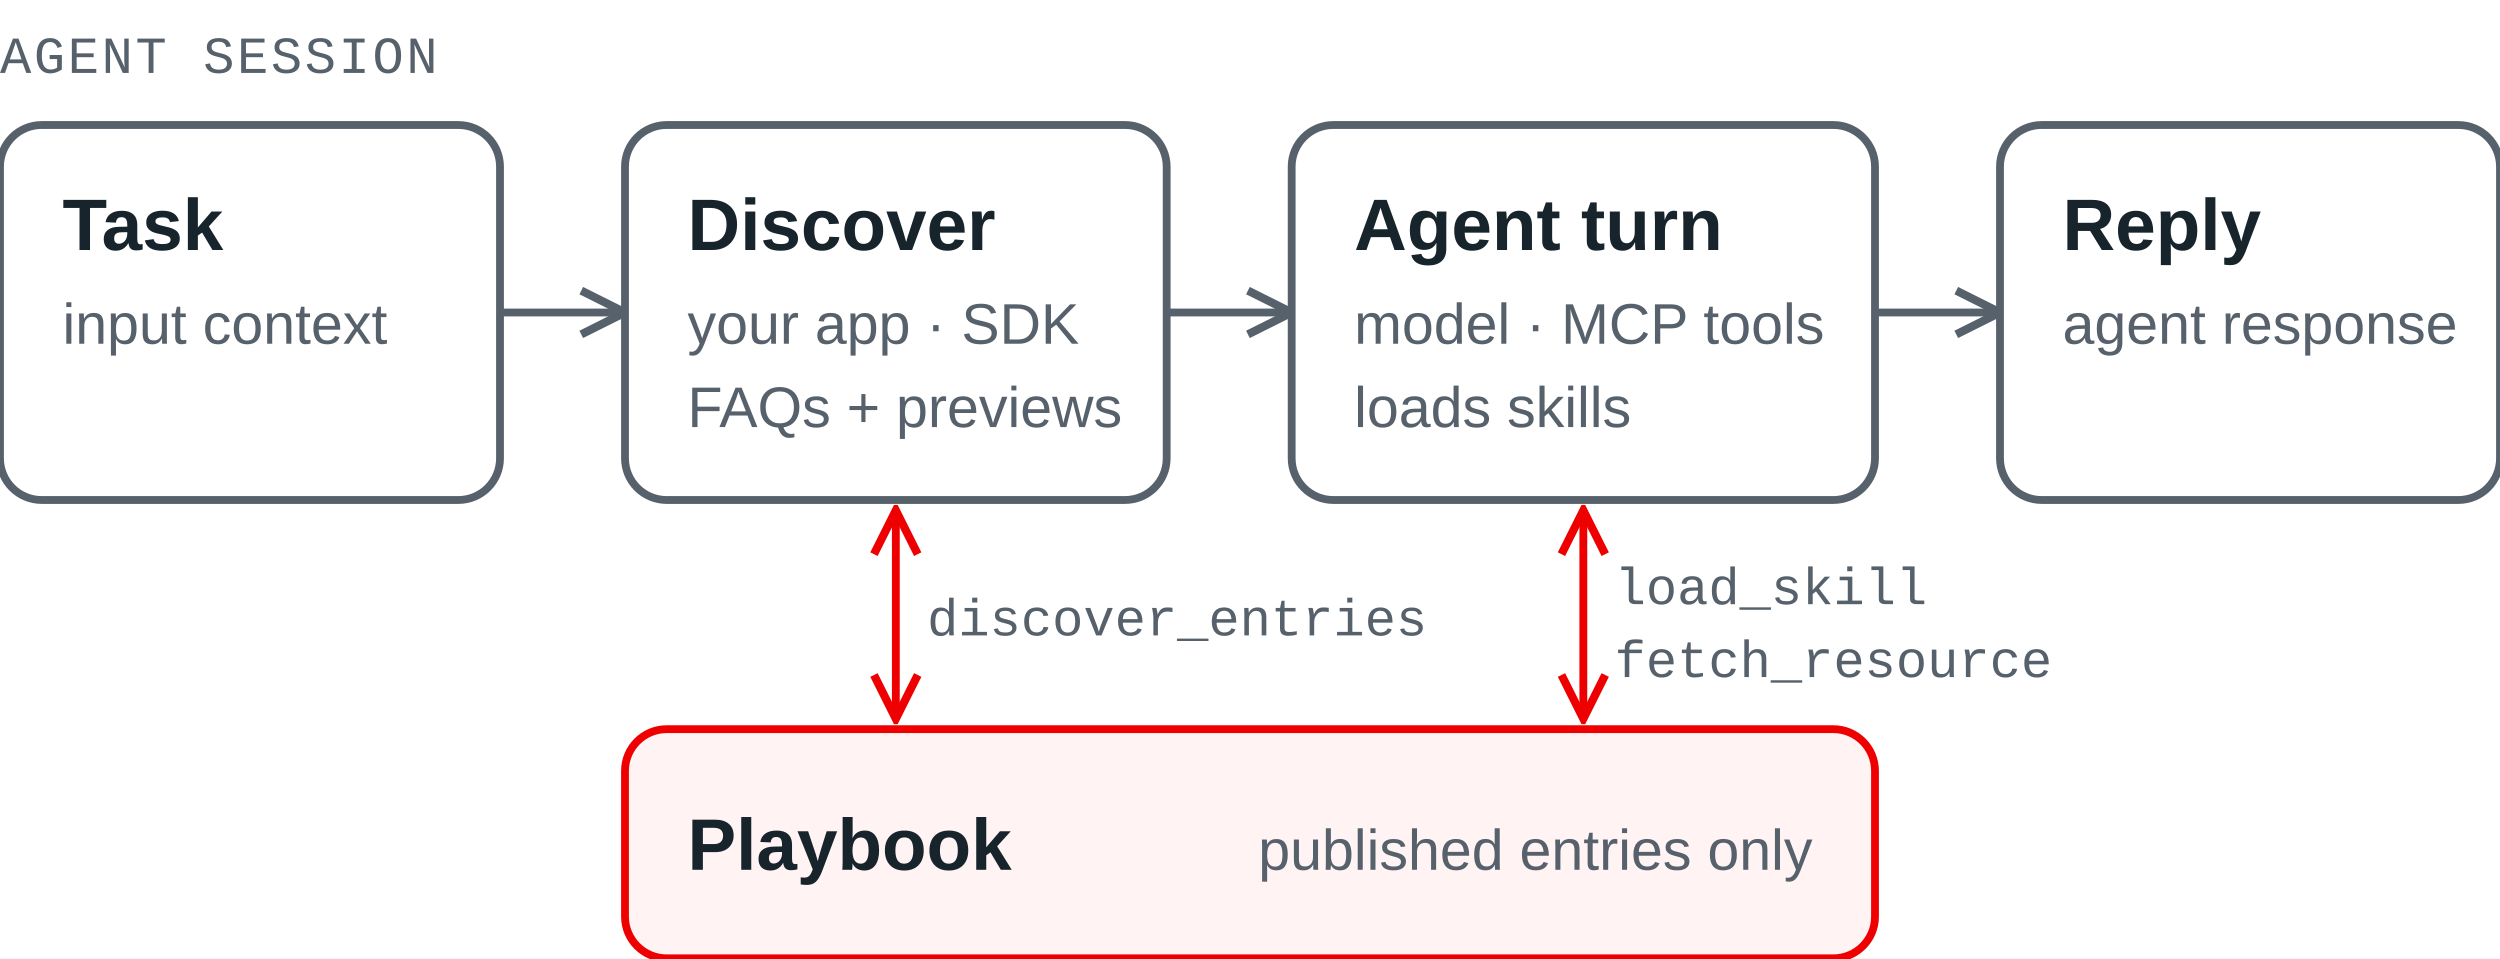
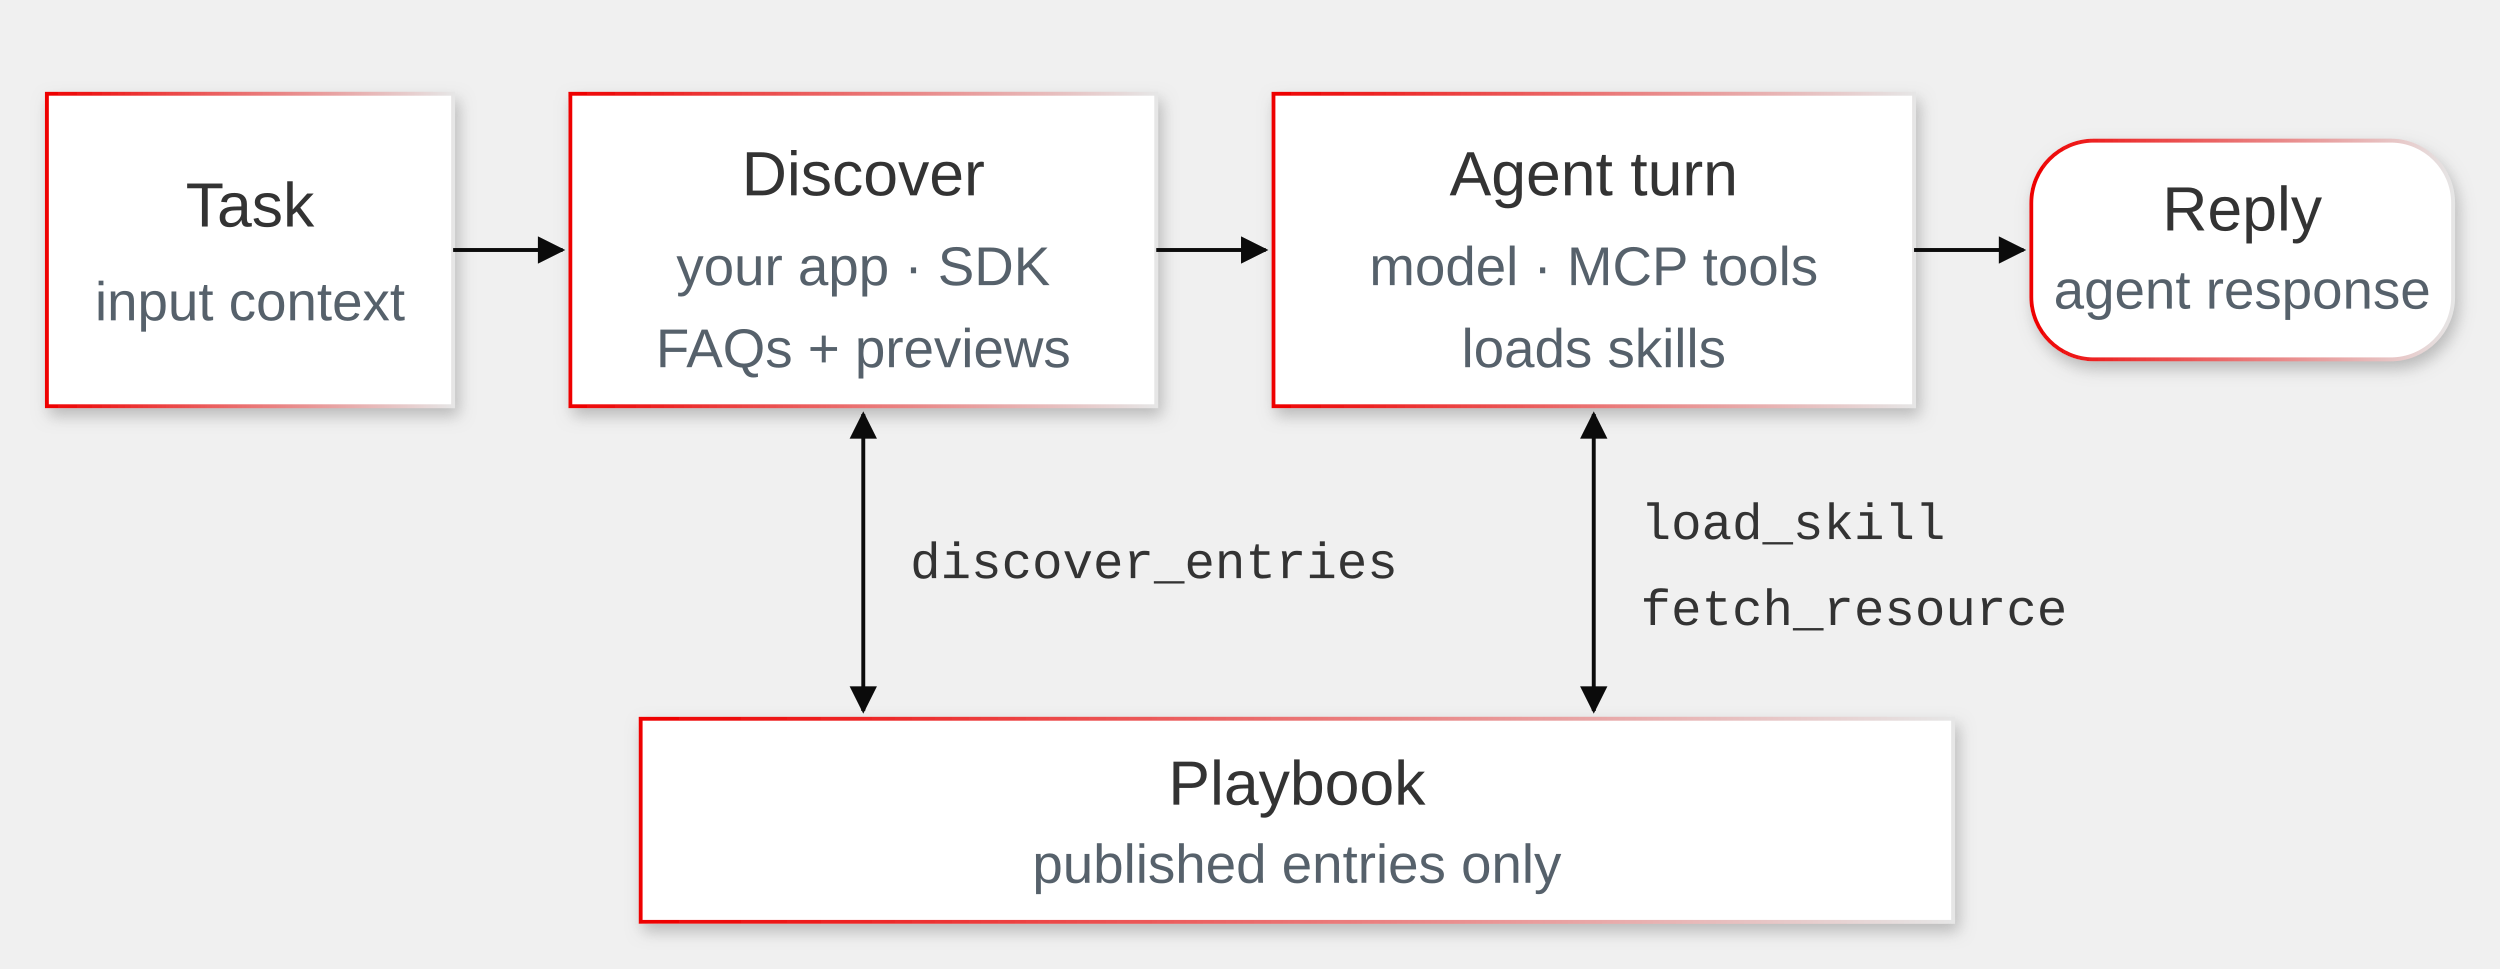
- <svg xmlns="http://www.w3.org/2000/svg" width="480" height="184" viewBox="0 0 480 184" role="img" aria-labelledby="title desc">
+ <svg xmlns="http://www.w3.org/2000/svg" width="640" height="248" viewBox="0 0 640 248" role="img" aria-labelledby="title desc">
  <defs>
-     <marker id="a" viewBox="0 0 10 10" refX="9" refY="5" markerWidth="7" markerHeight="7" orient="auto-start-reverse">
-       <path d="M1 1L9 5L1 9" fill="none" stroke="#56616b" stroke-width="1.5" />
-     </marker>
-     <marker id="r" viewBox="0 0 10 10" refX="9" refY="5" markerWidth="7" markerHeight="7" orient="auto-start-reverse">
-       <path d="M1 1L9 5L1 9" fill="none" stroke="#ee0000" stroke-width="1.5" />
+     <linearGradient id="border" x1="0%" y1="0%" x2="100%" y2="0%">
+       <stop offset="0%" stop-color="#ee0000" />
+       <stop offset="100%" stop-color="#e6e6e6" />
+     </linearGradient>
+     <filter id="shadow" x="-10%" y="-15%" width="120%" height="140%">
+       <feDropShadow dx="1" dy="2" stdDeviation="2" flood-color="#b9b9b9" />
+     </filter>
+     <marker id="arrow" viewBox="0 0 10 10" refX="9" refY="5" markerWidth="7" markerHeight="7" orient="auto-start-reverse">
+       <path d="M0 0 L10 5 L0 10 Z" fill="#0b0b0b" />
    </marker>
  </defs>
-   <g font-family="Arial, Helvetica, sans-serif" fill="#17242b">
-     <rect width="480" height="184" fill="#fff" />
-     <text x="0" y="14" font-family="Courier New, Courier, monospace" font-size="10" fill="#56616b" letter-spacing="0.5">AGENT SESSION</text>
-     <rect x="0" y="24" width="96" height="72" rx="8" fill="#fff" stroke="#56616b" stroke-width="1.5" />
-     <text x="12" y="48" font-size="14" font-weight="700">Task</text>
-     <text x="12" y="66" font-size="11" fill="#56616b">input context</text>
-     <path d="M96 60 H120" fill="none" stroke="#56616b" stroke-width="1.5" marker-end="url(#a)" />
-     <rect x="120" y="24" width="104" height="72" rx="8" fill="#fff" stroke="#56616b" stroke-width="1.5" />
-     <text x="132" y="48" font-size="14" font-weight="700">Discover</text>
-     <text x="132" y="66" font-size="11" fill="#56616b">your app · SDK</text>
-     <text x="132" y="82" font-size="11" fill="#56616b">FAQs + previews</text>
-     <path d="M224 60 H248" fill="none" stroke="#56616b" stroke-width="1.5" marker-end="url(#a)" />
-     <rect x="248" y="24" width="112" height="72" rx="8" fill="#fff" stroke="#56616b" stroke-width="1.5" />
-     <text x="260" y="48" font-size="14" font-weight="700">Agent turn</text>
-     <text x="260" y="66" font-size="11" fill="#56616b">model · MCP tools</text>
-     <text x="260" y="82" font-size="11" fill="#56616b">loads skills</text>
-     <path d="M360 60 H384" fill="none" stroke="#56616b" stroke-width="1.5" marker-end="url(#a)" />
-     <rect x="384" y="24" width="96" height="72" rx="8" fill="#fff" stroke="#56616b" stroke-width="1.5" />
-     <text x="396" y="48" font-size="14" font-weight="700">Reply</text>
-     <text x="396" y="66" font-size="11" fill="#56616b">agent response</text>
-     <path d="M172 98 V138" fill="none" stroke="#ee0000" stroke-width="1.5" marker-start="url(#r)" marker-end="url(#r)" />
-     <text x="178" y="122" font-family="Courier New, Courier, monospace" font-size="10" fill="#56616b">discover_entries</text>
-     <path d="M304 98 V138" fill="none" stroke="#ee0000" stroke-width="1.5" marker-start="url(#r)" marker-end="url(#r)" />
-     <text x="310" y="116" font-family="Courier New, Courier, monospace" font-size="10" fill="#56616b">load_skill</text>
-     <text x="310" y="130" font-family="Courier New, Courier, monospace" font-size="10" fill="#56616b">fetch_resource</text>
-     <rect x="120" y="140" width="240" height="44" rx="8" fill="#fff4f3" stroke="#ee0000" stroke-width="1.5" />
-     <text x="132" y="167" font-size="14" font-weight="700">Playbook</text>
-     <text x="348" y="167" font-size="11" fill="#56616b" text-anchor="end">published entries only</text>
+   <style>
+     text { font-family: "trebuchet ms", verdana, arial, sans-serif; font-size: 16px; fill: #333333; }
+     .node { fill: #ffffff; stroke: url(#border); stroke-width: 1; filter: url(#shadow); }
+     .detail { font-size: 14px; fill: #56616b; }
+     .code { font-family: "Courier New", monospace; font-size: 13px; }
+     .edge { fill: none; stroke: #0b0b0b; stroke-width: 1; marker-end: url(#arrow); }
+     .exchange { marker-start: url(#arrow); }
+   </style>
+   <g text-anchor="middle">
+     <rect class="node" x="12" y="24" width="104" height="80" />
+     <text x="64" y="58">Task</text>
+     <text class="detail" x="64" y="82">input context</text>
+     <rect class="node" x="146" y="24" width="150" height="80" />
+     <text x="221" y="50">Discover</text>
+     <text class="detail" x="221" y="73">your app · SDK</text>
+     <text class="detail" x="221" y="94">FAQs + previews</text>
+     <rect class="node" x="326" y="24" width="164" height="80" />
+     <text x="408" y="50">Agent turn</text>
+     <text class="detail" x="408" y="73">model · MCP tools</text>
+     <text class="detail" x="408" y="94">loads skills</text>
+     <rect class="node" x="520" y="36" width="108" height="56" rx="16" />
+     <text x="574" y="59">Reply</text>
+     <text class="detail" x="574" y="79">agent response</text>
+     <rect class="node" x="164" y="184" width="336" height="52" />
+     <text x="332" y="206">Playbook</text>
+     <text class="detail" x="332" y="226">published entries only</text>
  </g>
+   <path class="edge" d="M116 64 H144" />
+   <path class="edge" d="M296 64 H324" />
+   <path class="edge" d="M490 64 H518" />
+   <path class="edge exchange" d="M221 106 V182" />
+   <text class="code" x="233" y="148">discover_entries</text>
+   <path class="edge exchange" d="M408 106 V182" />
+   <text class="code" x="420" y="138">load_skill</text>
+   <text class="code" x="420" y="160">fetch_resource</text>
</svg>
